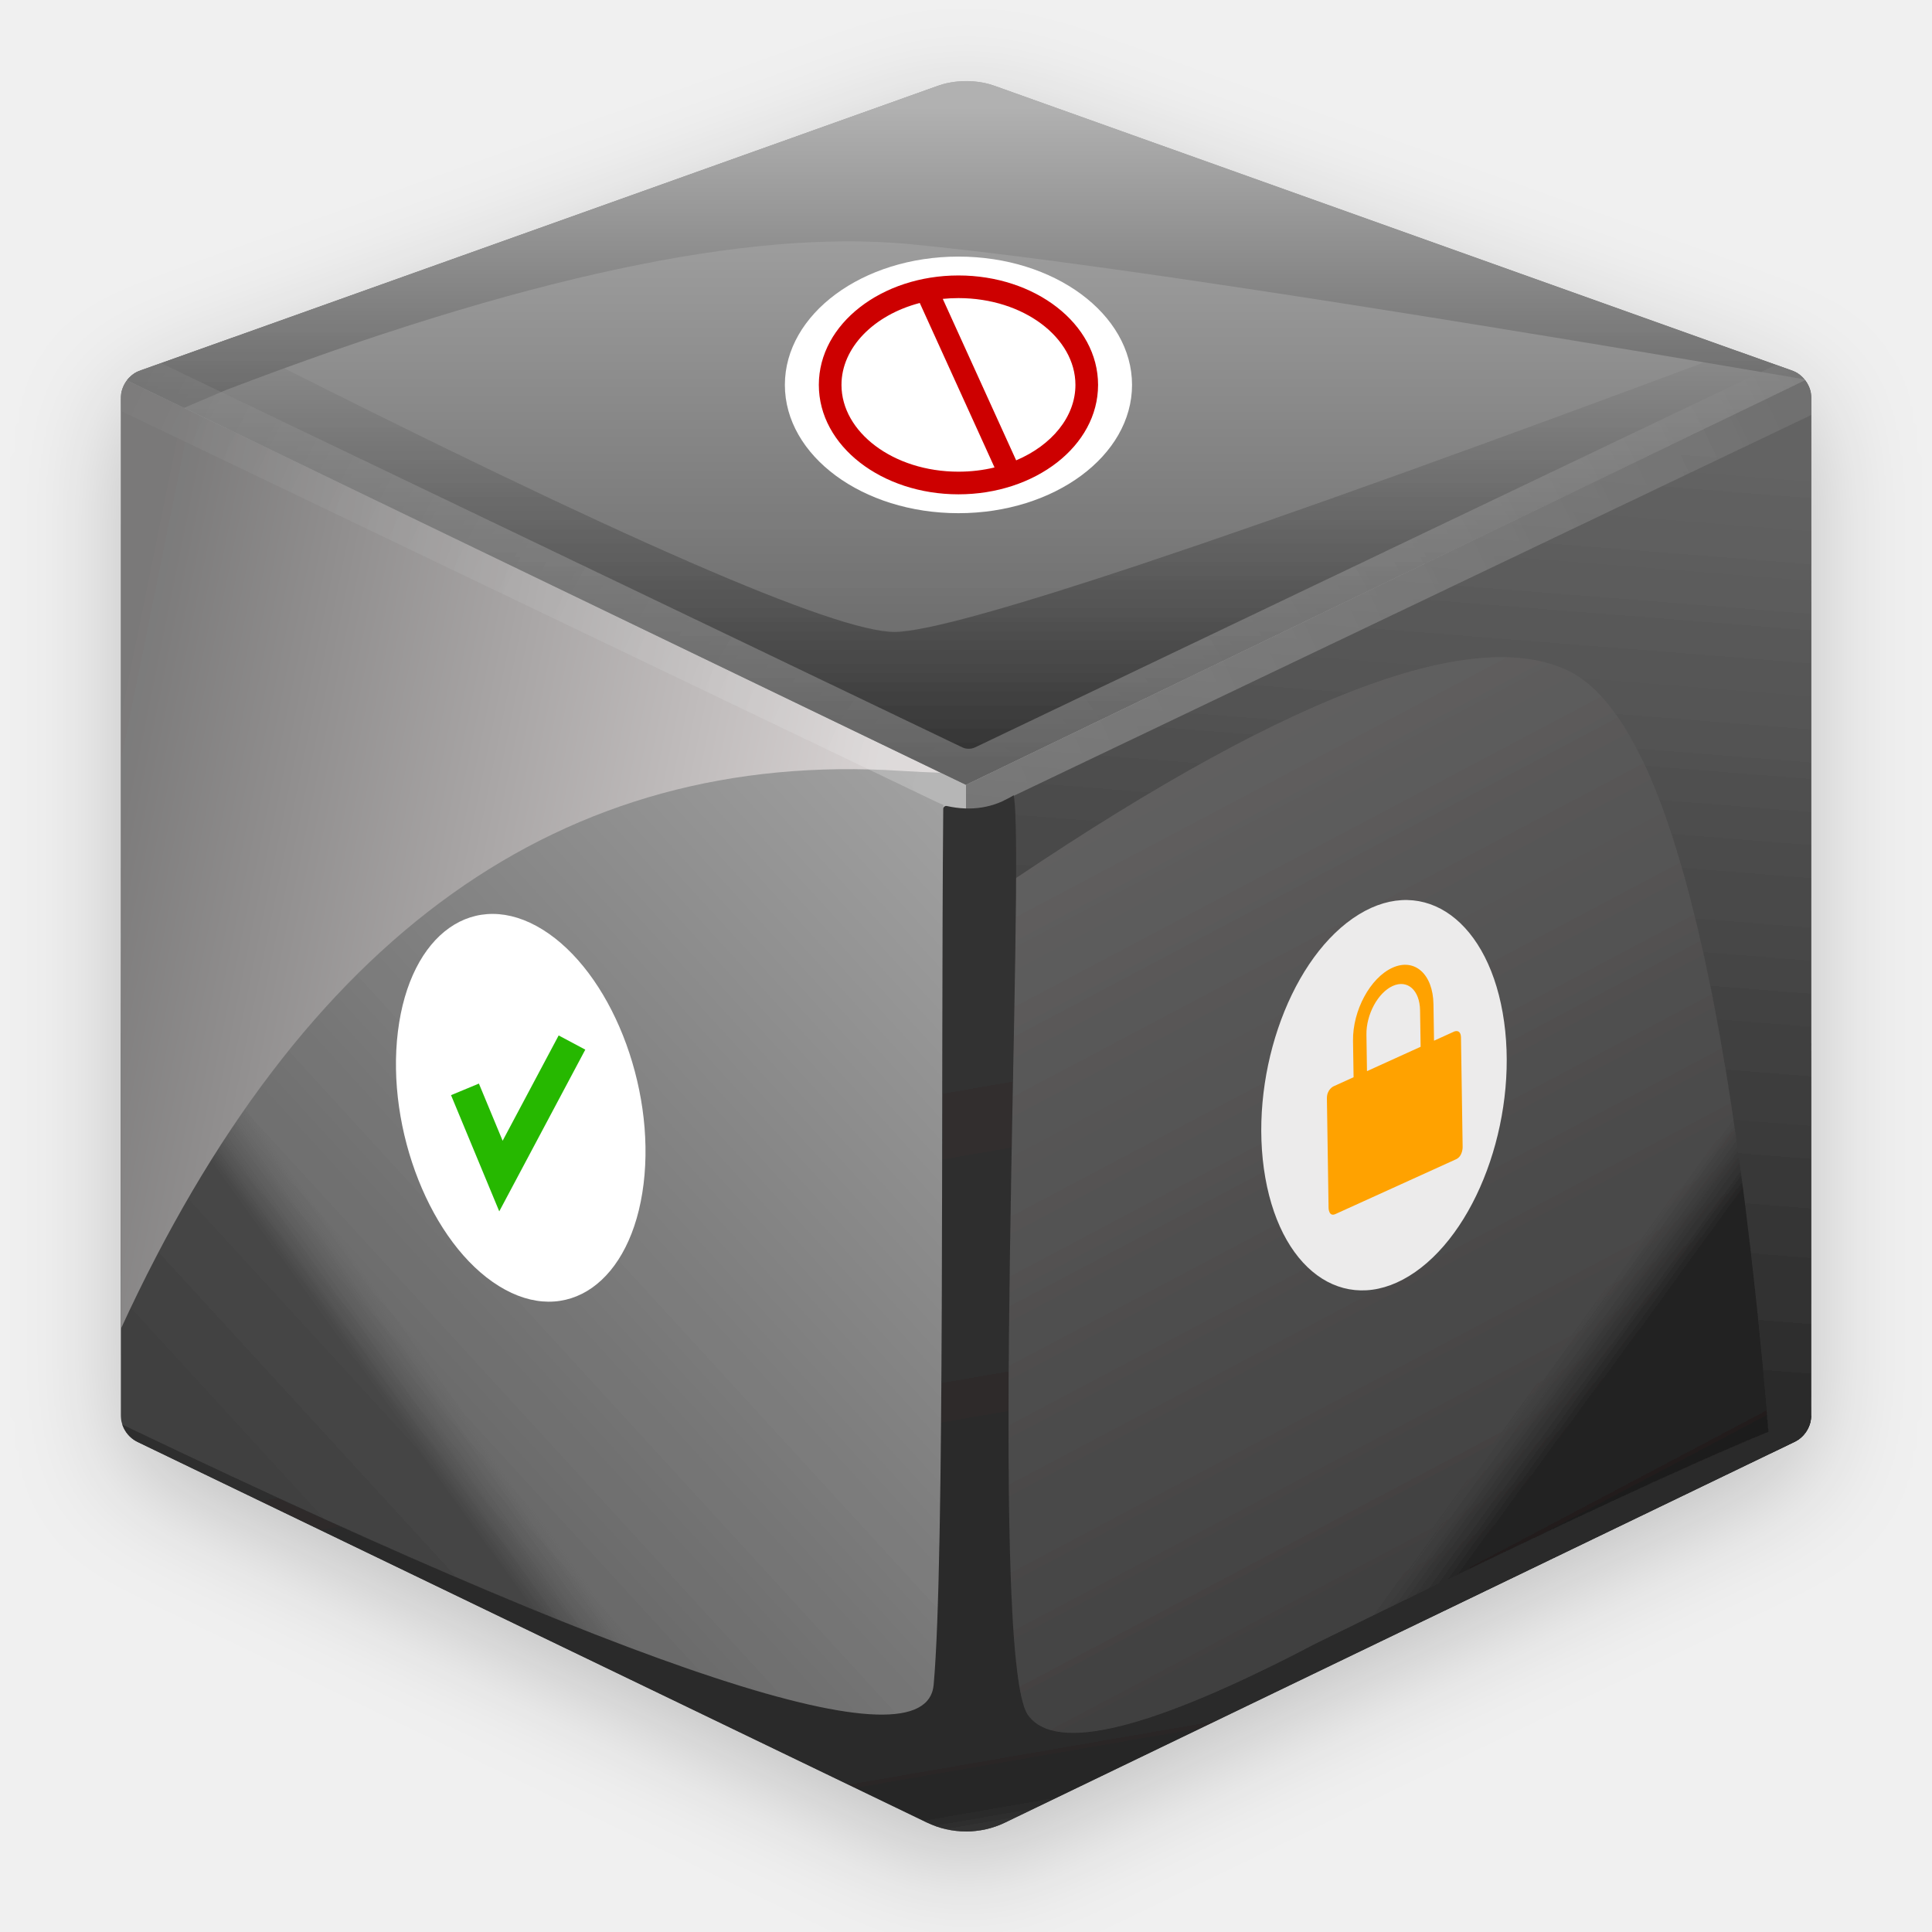
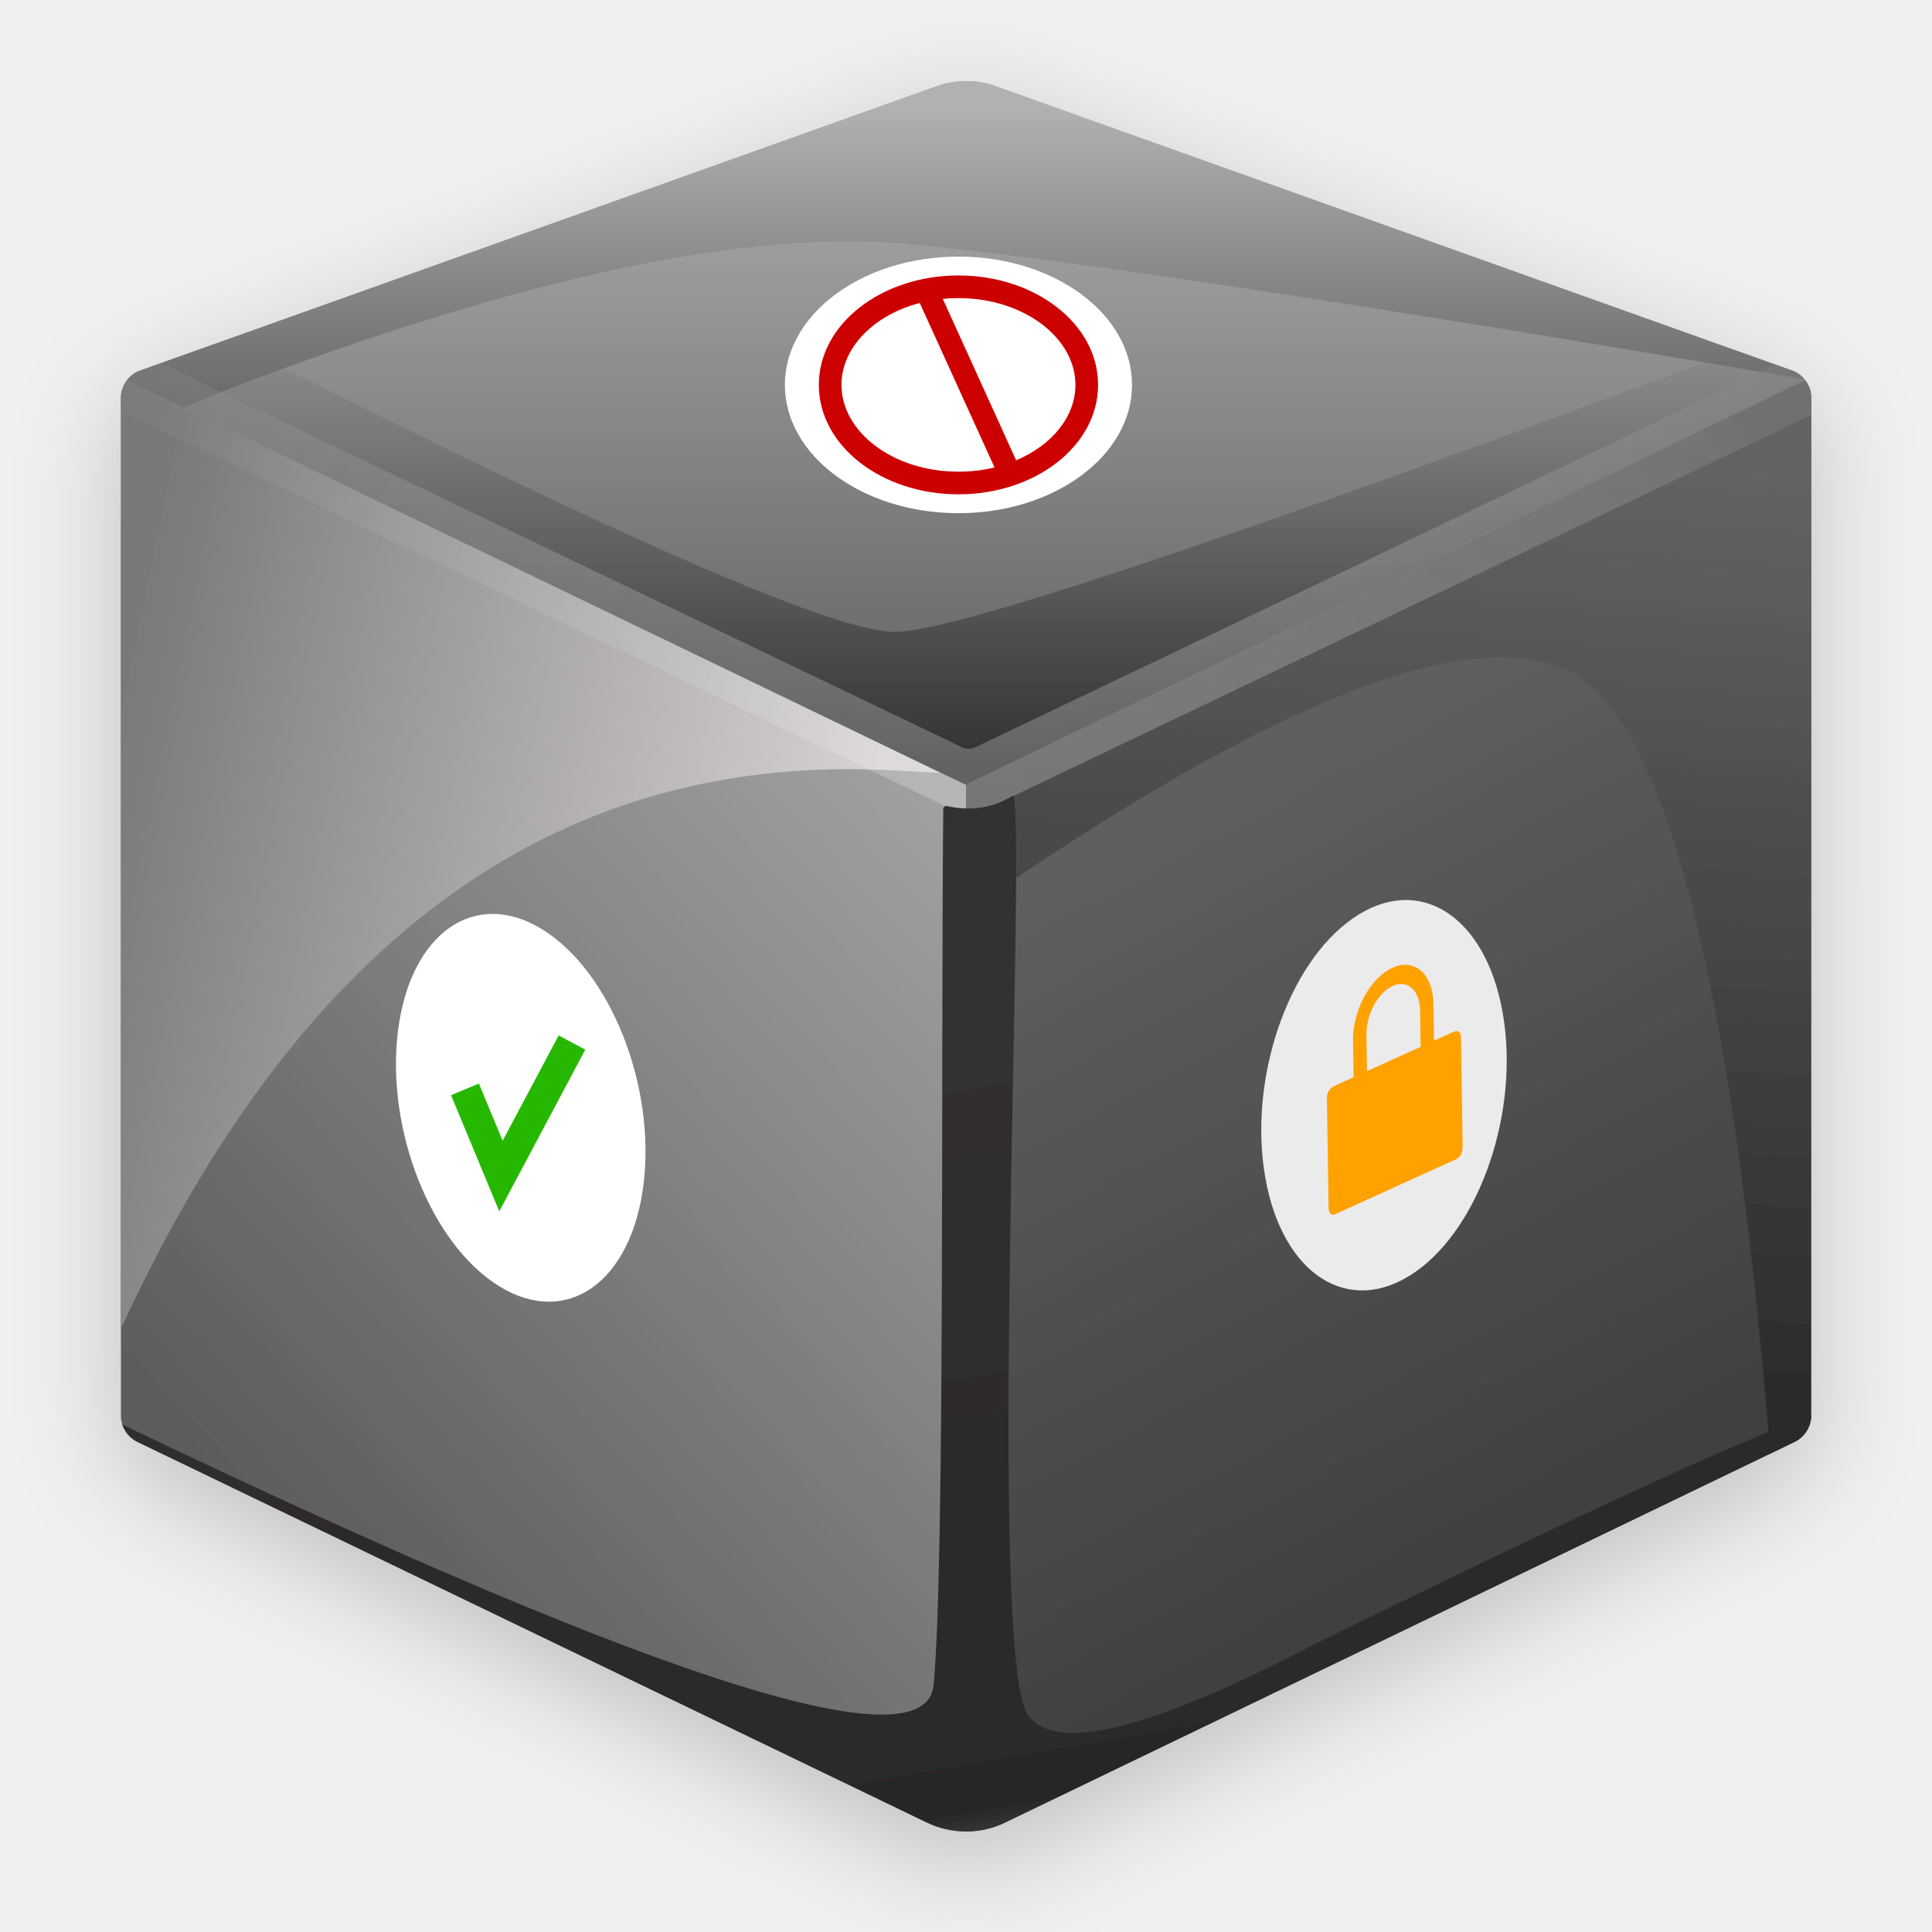
<svg xmlns="http://www.w3.org/2000/svg" xmlns:xlink="http://www.w3.org/1999/xlink" width="128px" height="128px" viewBox="0 0 128 128" version="1.1">
  <defs>
    <filter x="-10.2%" y="-8.1%" width="120.4%" height="119.7%" filterUnits="objectBoundingBox" id="filter-1">
      <feOffset dx="0" dy="2" in="SourceAlpha" result="shadowOffsetOuter1" />
      <feGaussianBlur stdDeviation="3.5" in="shadowOffsetOuter1" result="shadowBlurOuter1" />
      <feColorMatrix values="0 0 0 0 0   0 0 0 0 0   0 0 0 0 0  0 0 0 0.2 0" type="matrix" in="shadowBlurOuter1" result="shadowMatrixOuter1" />
      <feMerge>
        <feMergeNode in="shadowMatrixOuter1" />
        <feMergeNode in="SourceGraphic" />
      </feMerge>
    </filter>
    <path d="M110.869,90.545 L58.606,115.744 C56.959,116.537 55.041,116.537 53.394,115.744 L1.131,90.545 C0.44,90.212 -1.01617989e-15,89.512 -1.11022302e-15,88.744 L3.55271368e-15,21.41 C3.44919708e-15,20.564 0.531,19.81 1.327,19.526 L53.994,0.721 C55.299,0.255 56.725,0.255 58.03,0.721 L110.683,19.526 C111.479,19.81 112.011,20.564 112.011,21.41 L112,88.744 C112,89.512 111.56,90.212 110.869,90.545 Z" id="path-2" />
    <linearGradient x1="95.674%" y1="28.225%" x2="50%" y2="100%" id="linearGradient-4">
      <stop stop-color="#A0A0A0" offset="0%" />
      <stop stop-color="#5C5C5C" offset="100%" />
    </linearGradient>
-     <linearGradient x1="54.989%" y1="82.532%" x2="51.524%" y2="86.796%" id="linearGradient-5">
-       <stop stop-color="#494949" stop-opacity="0" offset="0%" />
-       <stop stop-color="#242424" stop-opacity="0.5" offset="100%" />
-     </linearGradient>
-     <polygon id="path-6" points="0 20 56 47 56 117 0 90" />
-     <linearGradient x1="95.674%" y1="28.225%" x2="6.097%" y2="7.054%" id="linearGradient-7">
+     <linearGradient x1="95.674%" y1="28.225%" x2="6.097%" y2="7.054%" id="linearGradient-5">
      <stop stop-color="#D7D2D2" offset="0%" />
      <stop stop-color="#7A7979" offset="100%" />
    </linearGradient>
-     <linearGradient x1="50%" y1="0%" x2="50%" y2="97.305%" id="linearGradient-8">
+     <linearGradient x1="50%" y1="0%" x2="50%" y2="97.305%" id="linearGradient-6">
      <stop stop-color="#B1B1B1" offset="0%" />
      <stop stop-color="#5E5E5E" offset="100%" />
    </linearGradient>
-     <linearGradient x1="50%" y1="0%" x2="50%" y2="97.305%" id="linearGradient-9">
+     <linearGradient x1="50%" y1="0%" x2="50%" y2="97.305%" id="linearGradient-7">
      <stop stop-color="#8E8E8E" offset="0%" />
      <stop stop-color="#303030" offset="100%" />
    </linearGradient>
-     <linearGradient x1="47.473%" y1="9.666%" x2="47.473%" y2="112.412%" id="linearGradient-10">
+     <linearGradient x1="47.473%" y1="9.666%" x2="47.473%" y2="112.412%" id="linearGradient-8">
      <stop stop-color="#B1B1B1" offset="0%" />
      <stop stop-color="#5E5E5E" offset="100%" />
    </linearGradient>
-     <linearGradient x1="23.423%" y1="13.852%" x2="50%" y2="100%" id="linearGradient-11">
+     <linearGradient x1="23.423%" y1="13.852%" x2="50%" y2="100%" id="linearGradient-9">
      <stop stop-color="#676666" offset="0%" />
      <stop stop-color="#383838" offset="100%" />
    </linearGradient>
-     <linearGradient x1="51.166%" y1="82.101%" x2="54.3%" y2="85.984%" id="linearGradient-12">
-       <stop stop-color="#1C1C1C" stop-opacity="0" offset="0%" />
-       <stop stop-color="#000000" stop-opacity="0.5" offset="100%" />
-     </linearGradient>
-     <polygon id="path-13" points="56 47 112 20 112 90 56 117" />
-     <linearGradient x1="90.647%" y1="6.856%" x2="84.834%" y2="100%" id="linearGradient-14">
+     <linearGradient x1="90.647%" y1="6.856%" x2="84.834%" y2="100%" id="linearGradient-10">
      <stop stop-color="#646464" offset="0%" />
      <stop stop-color="#272727" offset="100%" />
    </linearGradient>
-     <radialGradient cx="50%" cy="29.966%" fx="50%" fy="29.966%" r="75.687%" gradientTransform="translate(0.5,0.299658),scale(0.860044,1),rotate(90),translate(-0.5,-0.299658)" id="radialGradient-15">
+     <radialGradient cx="50%" cy="29.966%" fx="50%" fy="29.966%" r="75.687%" gradientTransform="translate(0.5,0.299658),scale(0.860044,1),rotate(90),translate(-0.5,-0.299658)" id="radialGradient-11">
      <stop stop-color="#FCFCFC" stop-opacity="0.491" offset="0%" />
      <stop stop-color="#676767" stop-opacity="0.782" offset="100%" />
    </radialGradient>
-     <linearGradient x1="57.704%" y1="3.345%" x2="84.834%" y2="100%" id="linearGradient-16">
+     <linearGradient x1="57.704%" y1="3.345%" x2="84.834%" y2="100%" id="linearGradient-12">
      <stop stop-color="#333232" offset="0%" />
      <stop stop-color="#282828" offset="85.775%" />
      <stop stop-color="#848484" offset="100%" />
    </linearGradient>
  </defs>
  <g id="Page-4" stroke="none" stroke-width="1" fill="none" fill-rule="evenodd">
    <g id="repair_permission">
      <g id="Group-7" filter="url(#filter-1)" transform="translate(8, 5)">
        <mask id="mask-3" fill="white">
          <use xlink:href="#path-2" />
        </mask>
        <use id="Mask" fill-opacity="0" fill="#D8D8D8" xlink:href="#path-2" />
-         <g id="Rectangle-5" mask="url(#mask-3)">
-           <use fill="url(#linearGradient-4)" xlink:href="#path-6" />
-           <use fill="url(#linearGradient-5)" xlink:href="#path-6" />
-         </g>
-         <path d="M54.33,46.195 C53.526,46.173 52.655,46.132 51.716,46.072 C29.235,44.626 11.996,56.954 1.50573998e-15,83.055 L0,20 L54.33,46.195 Z" id="Combined-Shape" fill="url(#linearGradient-7)" mask="url(#mask-3)" />
-         <polygon id="Rectangle-5" fill="url(#linearGradient-8)" mask="url(#mask-3)" points="0 20 55.999 47 112.011 20 56.012 1.42108547e-14" />
-         <path d="M7.425,17.349 L8.687,18.32 C33.165,30.695 47.361,36.878 51.274,36.867 C55.186,36.857 73.68,30.674 106.755,18.32 L107.183,18.276 L112.011,20 L55.999,47 L0,20 L7.425,17.349 Z" id="Combined-Shape" fill="url(#linearGradient-9)" mask="url(#mask-3)" />
-         <path d="M111.687,20.156 C82.271,15.141 62.459,12.147 52.252,11.172 C41.587,10.154 26.489,13.377 6.958,20.844 L4.192,22.021 L0,20 L56.012,1.42108547e-14 L112.011,20 L111.687,20.156 Z" id="Combined-Shape" fill="url(#linearGradient-10)" mask="url(#mask-3)" />
+         <polygon id="Rectangle-5" fill="url(#linearGradient-4)" mask="url(#mask-3)" points="0 20 56 47 56 117 0 90" />
+         <path d="M54.33,46.195 C53.526,46.173 52.655,46.132 51.716,46.072 C29.235,44.626 11.996,56.954 1.50573998e-15,83.055 L0,20 L54.33,46.195 Z" id="Combined-Shape" fill="url(#linearGradient-5)" mask="url(#mask-3)" />
+         <polygon id="Rectangle-5" fill="url(#linearGradient-6)" mask="url(#mask-3)" points="0 20 55.999 47 112.011 20 56.012 1.42108547e-14" />
+         <path d="M7.425,17.349 L8.687,18.32 C33.165,30.695 47.361,36.878 51.274,36.867 C55.186,36.857 73.68,30.674 106.755,18.32 L107.183,18.276 L112.011,20 L55.999,47 L0,20 L7.425,17.349 Z" id="Combined-Shape" fill="url(#linearGradient-7)" mask="url(#mask-3)" />
+         <path d="M111.687,20.156 C82.271,15.141 62.459,12.147 52.252,11.172 C41.587,10.154 26.489,13.377 6.958,20.844 L4.192,22.021 L0,20 L56.012,1.42108547e-14 L112.011,20 L111.687,20.156 Z" id="Combined-Shape" fill="url(#linearGradient-8)" mask="url(#mask-3)" />
        <ellipse id="Oval-6" fill="#FFFFFF" mask="url(#mask-3)" cx="55.5" cy="20.5" rx="11.5" ry="8.5" />
        <path d="M52.937,15.073 C49.9,15.867 47.75,18.027 47.75,20.5 C47.75,23.625 51.183,26.25 55.5,26.25 C56.336,26.25 57.139,26.152 57.89,25.97 L52.937,15.073 Z M54.461,14.801 L59.323,25.499 C61.678,24.501 63.25,22.615 63.25,20.5 C63.25,17.375 59.817,14.75 55.5,14.75 C55.147,14.75 54.8,14.768 54.461,14.801 Z M55.5,27.75 C50.429,27.75 46.25,24.555 46.25,20.5 C46.25,16.445 50.429,13.25 55.5,13.25 C60.571,13.25 64.75,16.445 64.75,20.5 C64.75,24.555 60.571,27.75 55.5,27.75 Z" id="Combined-Shape" fill="#CD0000" fill-rule="nonzero" mask="url(#mask-3)" />
-         <g id="Rectangle-5" mask="url(#mask-3)">
-           <use fill="url(#linearGradient-11)" xlink:href="#path-13" />
-           <use fill="url(#linearGradient-12)" xlink:href="#path-13" />
-         </g>
-         <path d="M109.285,91.309 C106.751,59.902 102.315,42.624 95.98,39.475 C89.534,36.271 76.704,41.25 57.49,54.41 L56,50.799 L56,47 L112,20 L112,90 L109.285,91.309 Z" id="Combined-Shape" fill="url(#linearGradient-14)" mask="url(#mask-3)" />
-         <path d="M58.5,48.041 L58.5,116.5 L54.5,116.5 L54.5,48.319 C54.336,48.26 54.175,48.193 54.017,48.117 L-0.865,21.803 L0.865,18.197 L55.746,44.511 C56.019,44.641 56.336,44.642 56.609,44.511 L111.714,18.195 L113.437,21.805 L58.5,48.041 Z" id="Combined-Shape" fill-opacity="0.5" fill="url(#radialGradient-15)" fill-rule="nonzero" mask="url(#mask-3)" />
+         <polygon id="Rectangle-5" fill="url(#linearGradient-9)" mask="url(#mask-3)" points="56 47 112 20 112 90 56 117" />
+         <path d="M109.285,91.309 C106.751,59.902 102.315,42.624 95.98,39.475 C89.534,36.271 76.704,41.25 57.49,54.41 L56,50.799 L56,47 L112,20 L112,90 L109.285,91.309 Z" id="Combined-Shape" fill="url(#linearGradient-10)" mask="url(#mask-3)" />
+         <path d="M58.5,48.041 L58.5,116.5 L54.5,116.5 L54.5,48.319 C54.336,48.26 54.175,48.193 54.017,48.117 L-0.865,21.803 L0.865,18.197 L55.746,44.511 C56.019,44.641 56.336,44.642 56.609,44.511 L111.714,18.195 L113.437,21.805 L58.5,48.041 Z" id="Combined-Shape" fill-opacity="0.5" fill="url(#radialGradient-11)" fill-rule="nonzero" mask="url(#mask-3)" />
        <g id="Group" mask="url(#mask-3)">
          <g transform="translate(72, 53)">
            <path d="M11.693,26.457 C16.494,28.678 20.386,25.152 20.386,18.582 C20.386,12.012 16.494,4.886 11.693,2.665 C6.892,0.444 3,3.969 3,10.539 C3,17.109 6.892,24.235 11.693,26.457 Z" id="Oval-7" fill="#ECEBEB" transform="translate(11.69313, 14.56067) scale(-1, 1) rotate(10) translate(-11.69313, -14.56067) " />
            <path d="M10.53,10.548 C10.509,9.215 11.29,7.769 12.269,7.324 C13.249,6.879 14.063,7.602 14.083,8.935 L14.12,11.352 L10.566,12.966 L10.53,10.548 Z M15.008,10.949 L14.971,8.531 C14.941,6.532 13.72,5.449 12.251,6.116 C10.782,6.783 9.611,8.953 9.641,10.952 L9.678,13.369 L8.346,13.974 C8.346,13.974 7.901,14.176 7.911,14.78 L8.021,22.032 C8.021,22.032 8.03,22.636 8.474,22.435 L16.469,18.804 C16.913,18.602 16.904,17.998 16.904,17.998 L16.794,10.746 C16.784,10.142 16.34,10.344 16.34,10.344 L15.008,10.949 Z" id="Page-1" fill="#FFA200" />
          </g>
        </g>
        <g id="Group" mask="url(#mask-3)">
          <g transform="translate(16, 54)">
            <path d="M10.5,26.291 C15.301,28.512 19.193,24.986 19.193,18.416 C19.193,11.846 15.301,4.72 10.5,2.499 C5.699,0.278 1.807,3.803 1.807,10.373 C1.807,16.943 5.699,24.07 10.5,26.291 Z" id="Oval-7" stroke="none" fill="#FFFFFF" fill-rule="evenodd" transform="translate(10.5, 14.39483) rotate(7) translate(-10.5, -14.39483) " />
            <polyline id="Path-4" stroke="#28B803" stroke-width="2" fill="none" points="6.805 13.173 9.189 18.917 13.895 10.071" />
          </g>
        </g>
-         <path d="M-2.648,88.06 C34.521,106.003 53.356,112.19 53.858,106.618 C54.607,98.299 54.332,66.916 54.491,48.593 C54.491,48.593 54.491,48.593 54.491,48.593 L54.491,48.593 C54.492,48.483 54.582,48.395 54.691,48.396 C54.705,48.396 54.719,48.398 54.733,48.401 C56.358,48.763 57.833,48.525 59.158,47.688 C59.97,51.489 57.371,104.794 60.103,108.625 C61.925,111.179 68.276,109.603 79.156,103.899 C104.389,91.519 116.057,86.496 114.158,88.828 C112.259,91.161 93.231,101.005 57.074,118.361 L29.618,110.367 L-2.648,88.06 Z" id="Path-9" fill="url(#linearGradient-16)" mask="url(#mask-3)" />
+         <path d="M-2.648,88.06 C34.521,106.003 53.356,112.19 53.858,106.618 C54.607,98.299 54.332,66.916 54.491,48.593 C54.491,48.593 54.491,48.593 54.491,48.593 L54.491,48.593 C54.492,48.483 54.582,48.395 54.691,48.396 C54.705,48.396 54.719,48.398 54.733,48.401 C56.358,48.763 57.833,48.525 59.158,47.688 C59.97,51.489 57.371,104.794 60.103,108.625 C61.925,111.179 68.276,109.603 79.156,103.899 C104.389,91.519 116.057,86.496 114.158,88.828 C112.259,91.161 93.231,101.005 57.074,118.361 L29.618,110.367 L-2.648,88.06 Z" id="Path-9" fill="url(#linearGradient-12)" mask="url(#mask-3)" />
      </g>
    </g>
  </g>
</svg>
